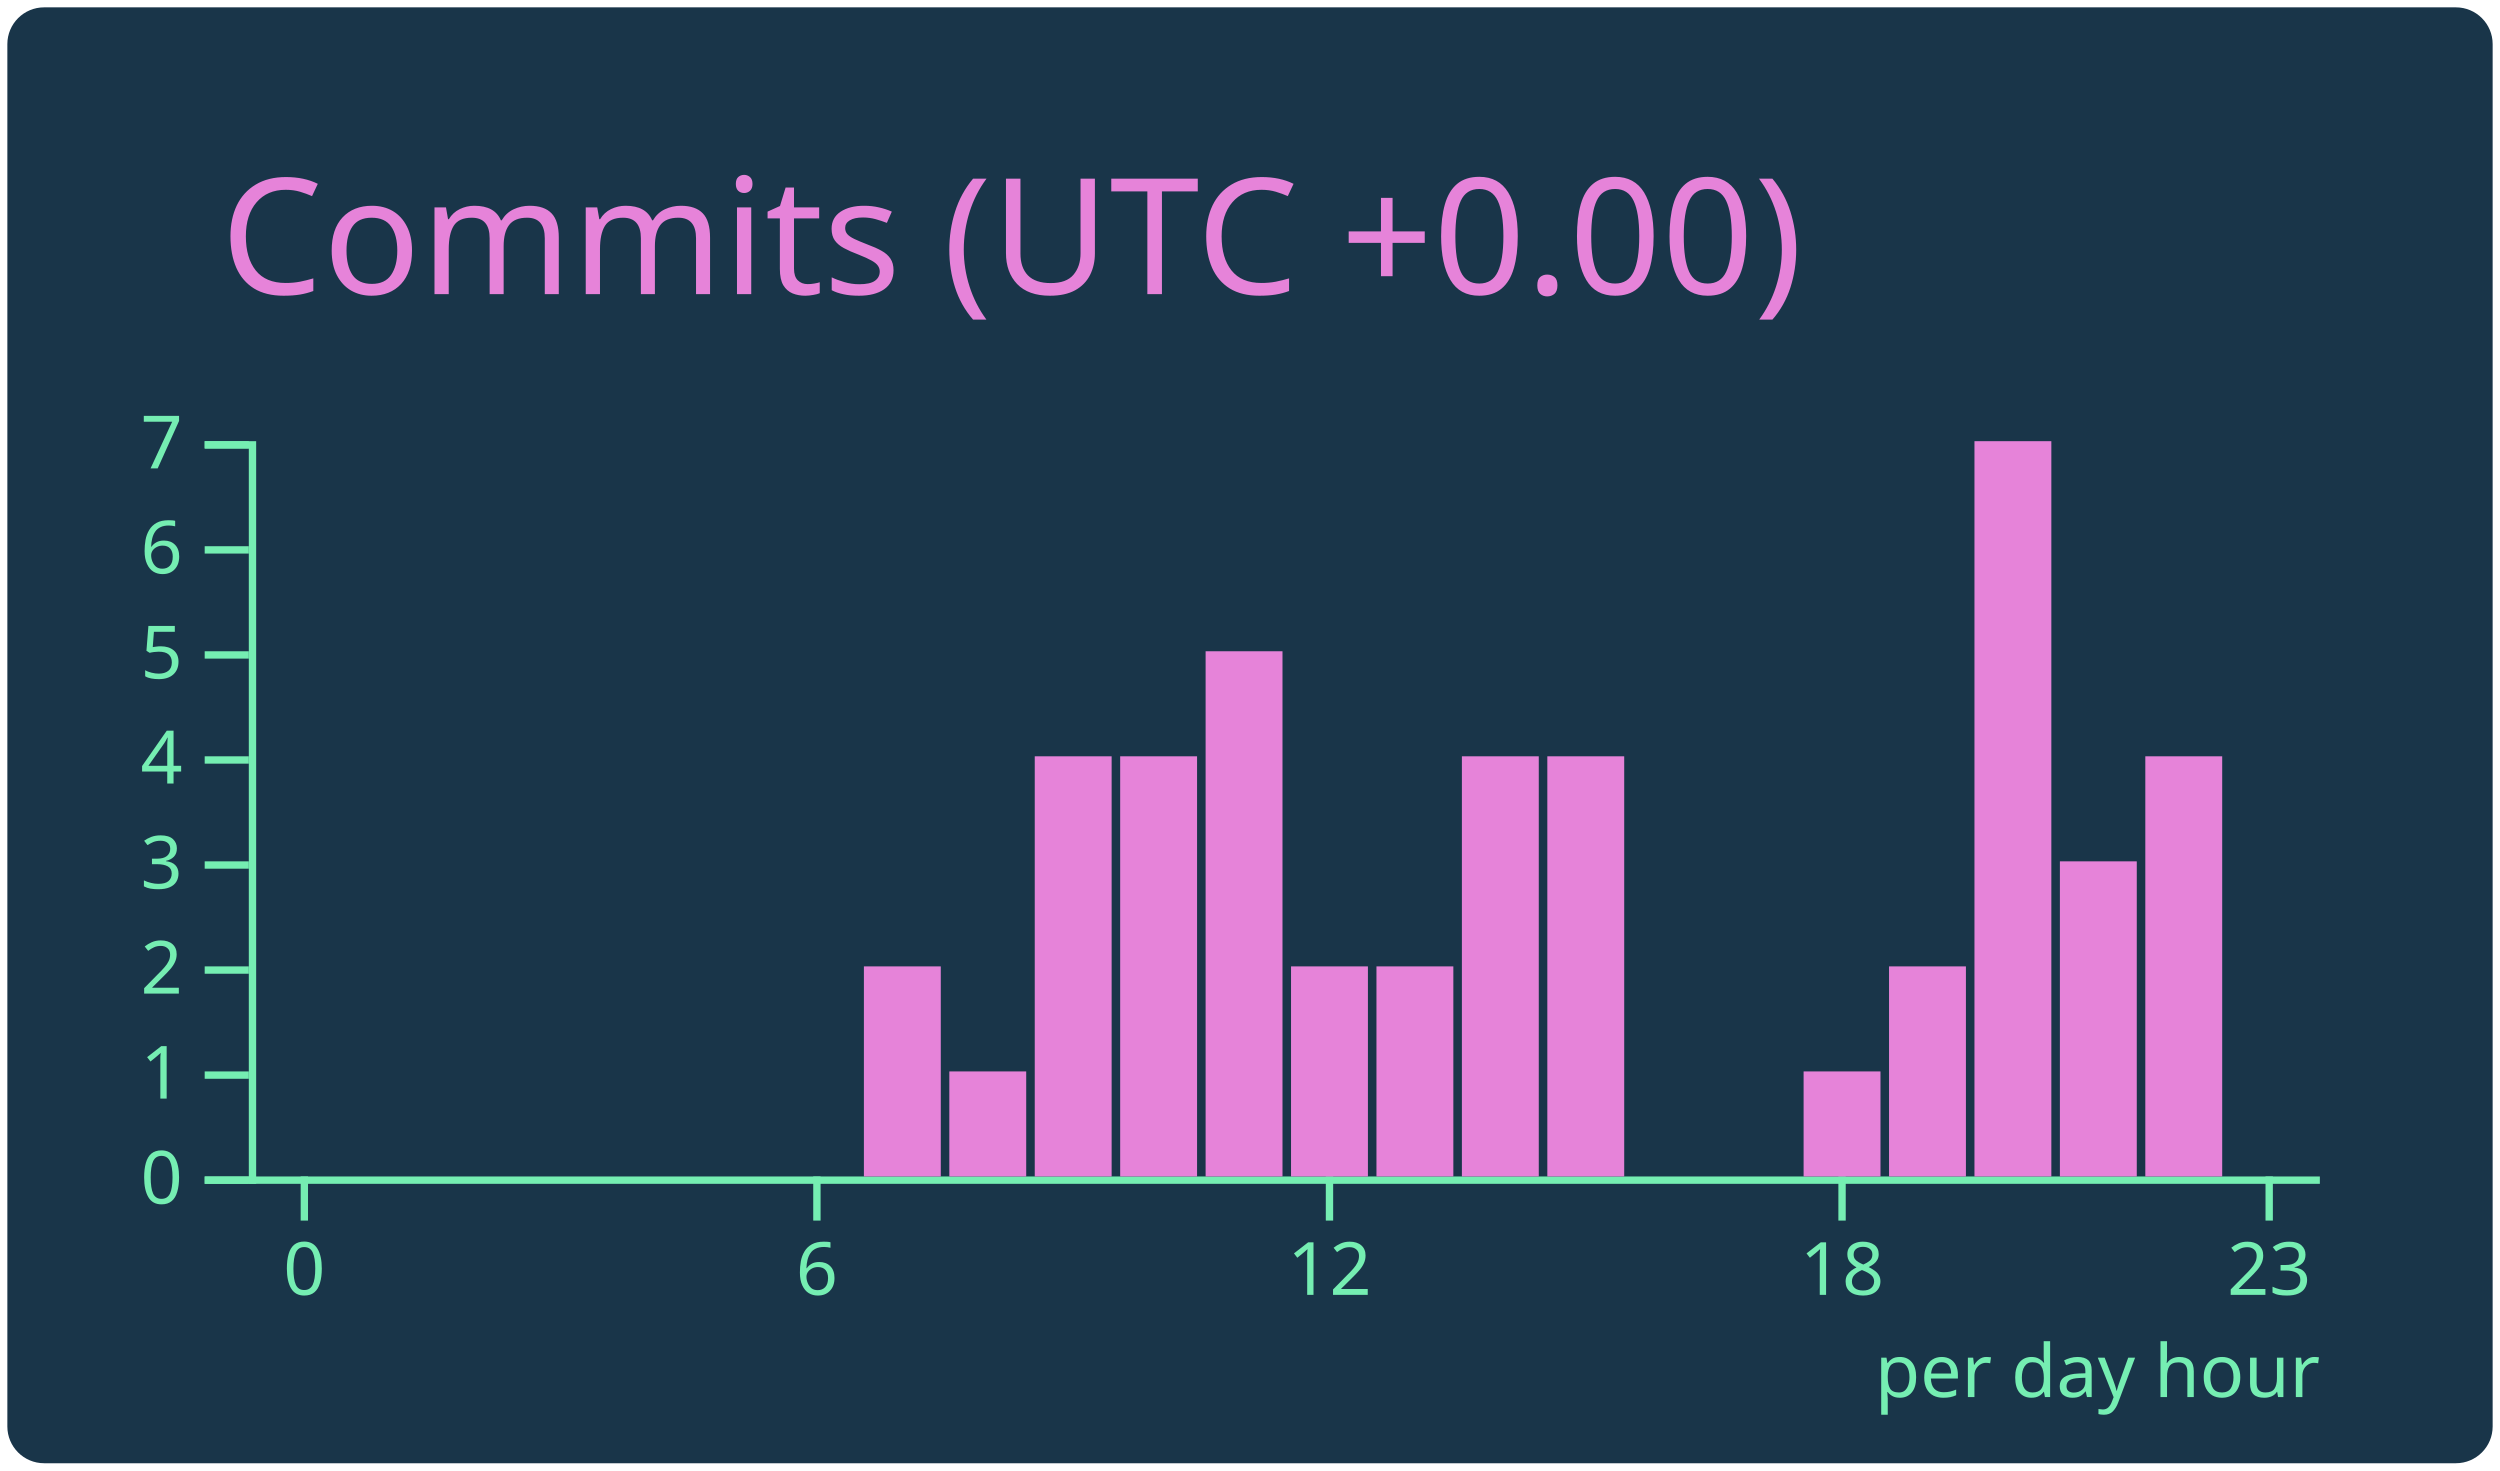
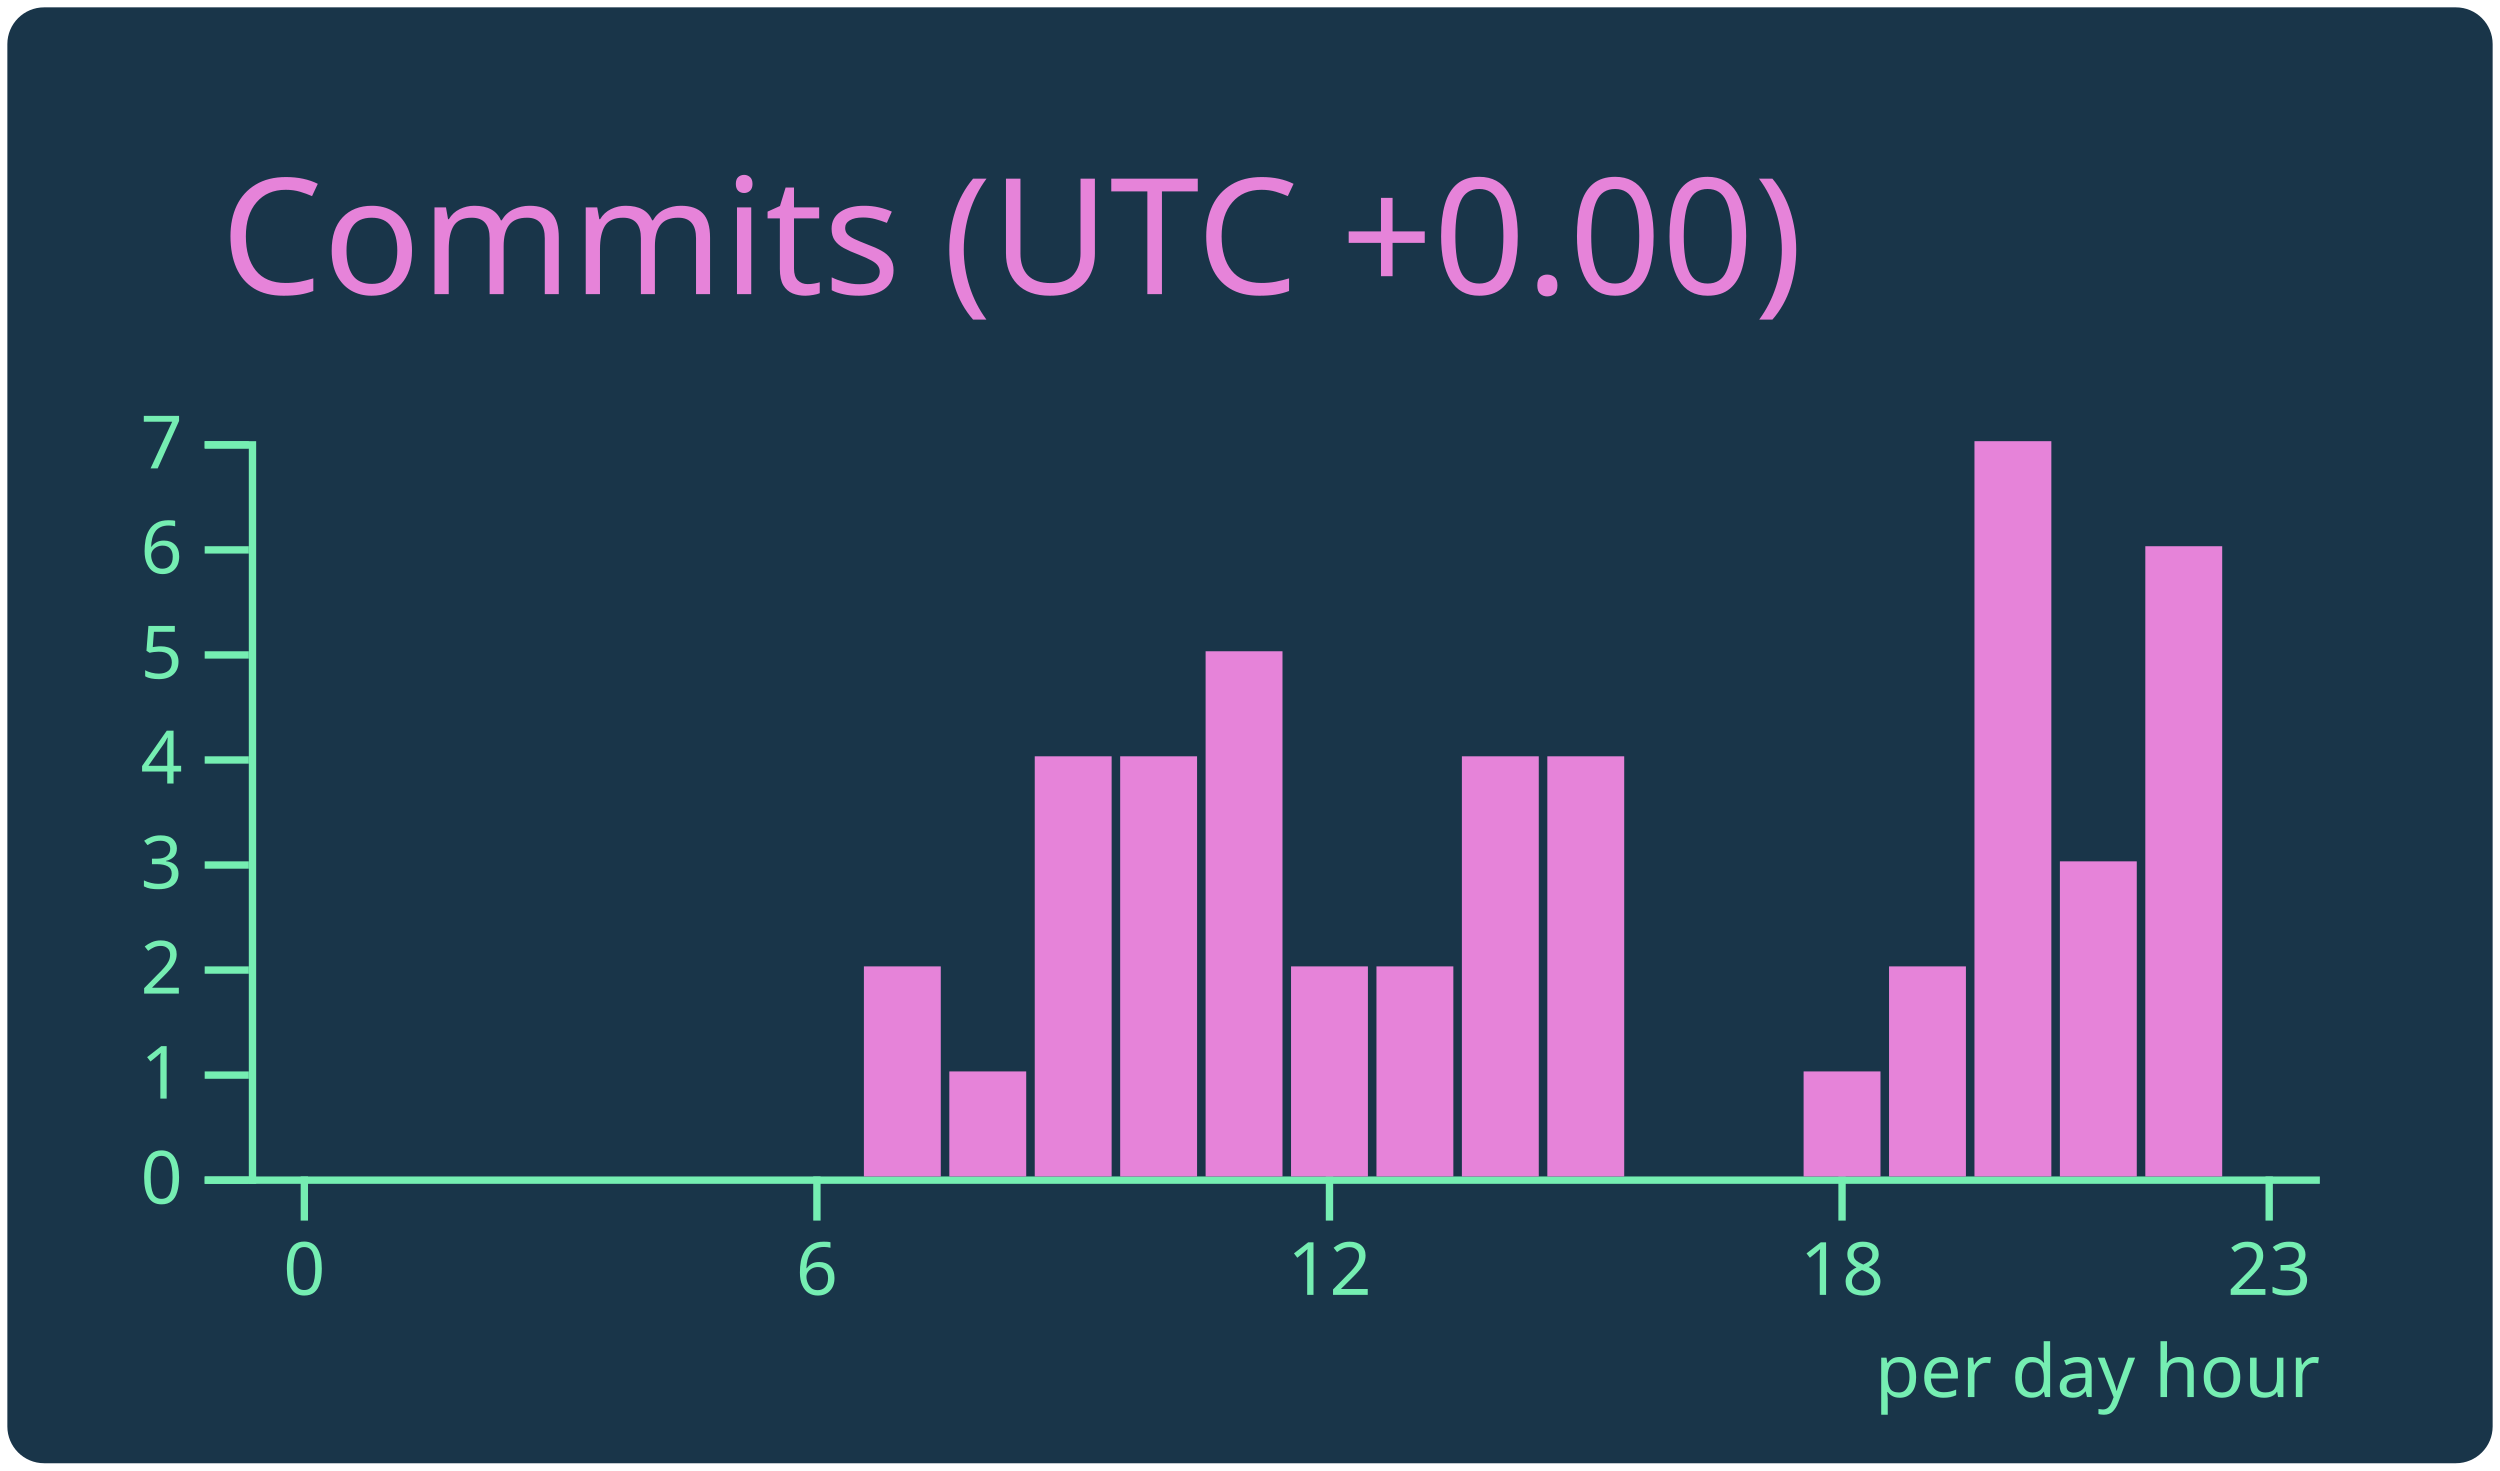
<svg xmlns="http://www.w3.org/2000/svg" width="340" height="200" viewBox="0 0 340 200">
  <style>* {
          font-family: 'Segoe UI', Ubuntu, "Helvetica Neue", Sans-Serif
        }</style>
  <rect x="1" y="1" rx="5" ry="5" height="99%" width="99.412%" stroke="#000000" stroke-width="1" fill="#193549" stroke-opacity="0" />
  <text x="30" y="40" style="font-size: 22px; fill: #e683d9;">Commits (UTC +0.00)</text>
  <g transform="translate(0,40)">
    <g color="#e683d9" transform="translate(35,20)">
      <g color="#75eeb2" transform="translate(0,100)" fill="none" font-size="10" font-family="sans-serif" text-anchor="middle">
        <path class="domain" stroke="currentColor" d="M-1.162,0.5H280.5" />
        <g class="tick" opacity="1" transform="translate(6.390041,0)">
          <line stroke="currentColor" y2="6" />
          <text fill="currentColor" y="9" dy="0.71em">0</text>
        </g>
        <g class="tick" opacity="1" transform="translate(76.09959,0)">
          <line stroke="currentColor" y2="6" />
          <text fill="currentColor" y="9" dy="0.71em">6</text>
        </g>
        <g class="tick" opacity="1" transform="translate(145.8091,0)">
          <line stroke="currentColor" y2="6" />
          <text fill="currentColor" y="9" dy="0.71em">12</text>
        </g>
        <g class="tick" opacity="1" transform="translate(215.5187,0)">
          <line stroke="currentColor" y2="6" />
          <text fill="currentColor" y="9" dy="0.71em">18</text>
        </g>
        <g class="tick" opacity="1" transform="translate(273.61,0)">
          <line stroke="currentColor" y2="6" />
          <text fill="currentColor" y="9" dy="0.71em">23</text>
        </g>
      </g>
      <g color="#75eeb2" transform="translate(-1.161826,0)" fill="none" font-size="10" font-family="sans-serif" text-anchor="end">
        <path class="domain" stroke="currentColor" d="M-6,100.5H0.5V0.5H-6" />
        <g class="tick" opacity="1" transform="translate(0,100.5)">
          <line stroke="currentColor" x2="-6" />
          <text fill="currentColor" x="-9" dy="0.32em">0</text>
        </g>
        <g class="tick" opacity="1" transform="translate(0,86.21429)">
          <line stroke="currentColor" x2="-6" />
          <text fill="currentColor" x="-9" dy="0.32em">1</text>
        </g>
        <g class="tick" opacity="1" transform="translate(0,71.92857)">
          <line stroke="currentColor" x2="-6" />
          <text fill="currentColor" x="-9" dy="0.32em">2</text>
        </g>
        <g class="tick" opacity="1" transform="translate(0,57.64286)">
          <line stroke="currentColor" x2="-6" />
          <text fill="currentColor" x="-9" dy="0.32em">3</text>
        </g>
        <g class="tick" opacity="1" transform="translate(0,43.35714)">
          <line stroke="currentColor" x2="-6" />
          <text fill="currentColor" x="-9" dy="0.32em">4</text>
        </g>
        <g class="tick" opacity="1" transform="translate(0,29.07143)">
          <line stroke="currentColor" x2="-6" />
          <text fill="currentColor" x="-9" dy="0.32em">5</text>
        </g>
        <g class="tick" opacity="1" transform="translate(0,14.78571)">
          <line stroke="currentColor" x2="-6" />
          <text fill="currentColor" x="-9" dy="0.32em">6</text>
        </g>
        <g class="tick" opacity="1" transform="translate(0,0.5)">
          <line stroke="currentColor" x2="-6" />
          <text fill="currentColor" x="-9" dy="0.32em">7</text>
        </g>
      </g>
      <rect class="bar" fill="#e683d9" x="1.162" y="100" width="10.456" height="0" />
      <rect class="bar" fill="#e683d9" x="12.78" y="100" width="10.456" height="0" />
      <rect class="bar" fill="#e683d9" x="24.398" y="100" width="10.456" height="0" />
      <rect class="bar" fill="#e683d9" x="36.017" y="100" width="10.456" height="0" />
      <rect class="bar" fill="#e683d9" x="47.635" y="100" width="10.456" height="0" />
      <rect class="bar" fill="#e683d9" x="59.253" y="100" width="10.456" height="0" />
      <rect class="bar" fill="#e683d9" x="70.871" y="100" width="10.456" height="0" />
      <rect class="bar" fill="#e683d9" x="82.49" y="71.429" width="10.456" height="28.571" />
      <rect class="bar" fill="#e683d9" x="94.108" y="85.714" width="10.456" height="14.286" />
      <rect class="bar" fill="#e683d9" x="105.726" y="42.857" width="10.456" height="57.143" />
      <rect class="bar" fill="#e683d9" x="117.344" y="42.857" width="10.456" height="57.143" />
      <rect class="bar" fill="#e683d9" x="128.963" y="28.571" width="10.456" height="71.429" />
      <rect class="bar" fill="#e683d9" x="140.581" y="71.429" width="10.456" height="28.571" />
      <rect class="bar" fill="#e683d9" x="152.199" y="71.429" width="10.456" height="28.571" />
      <rect class="bar" fill="#e683d9" x="163.817" y="42.857" width="10.456" height="57.143" />
      <rect class="bar" fill="#e683d9" x="175.436" y="42.857" width="10.456" height="57.143" />
      <rect class="bar" fill="#e683d9" x="187.054" y="100" width="10.456" height="0" />
      <rect class="bar" fill="#e683d9" x="198.672" y="100" width="10.456" height="0" />
      <rect class="bar" fill="#e683d9" x="210.29" y="85.714" width="10.456" height="14.286" />
      <rect class="bar" fill="#e683d9" x="221.909" y="71.429" width="10.456" height="28.571" />
      <rect class="bar" fill="#e683d9" x="233.527" y="0" width="10.456" height="100" />
      <rect class="bar" fill="#e683d9" x="245.145" y="57.143" width="10.456" height="42.857" />
-       <rect class="bar" fill="#e683d9" x="256.763" y="42.857" width="10.456" height="57.143" />
+       <rect class="bar" fill="#e683d9" x="256.763" y="14.286" width="10.456" height="85.714" />
      <rect class="bar" fill="#e683d9" x="268.382" y="100" width="10.456" height="0" />
      <g>
        <text y="130" x="220" style="fill: #75eeb2; font-size: 10px;">per day hour</text>
      </g>
    </g>
  </g>
</svg>
